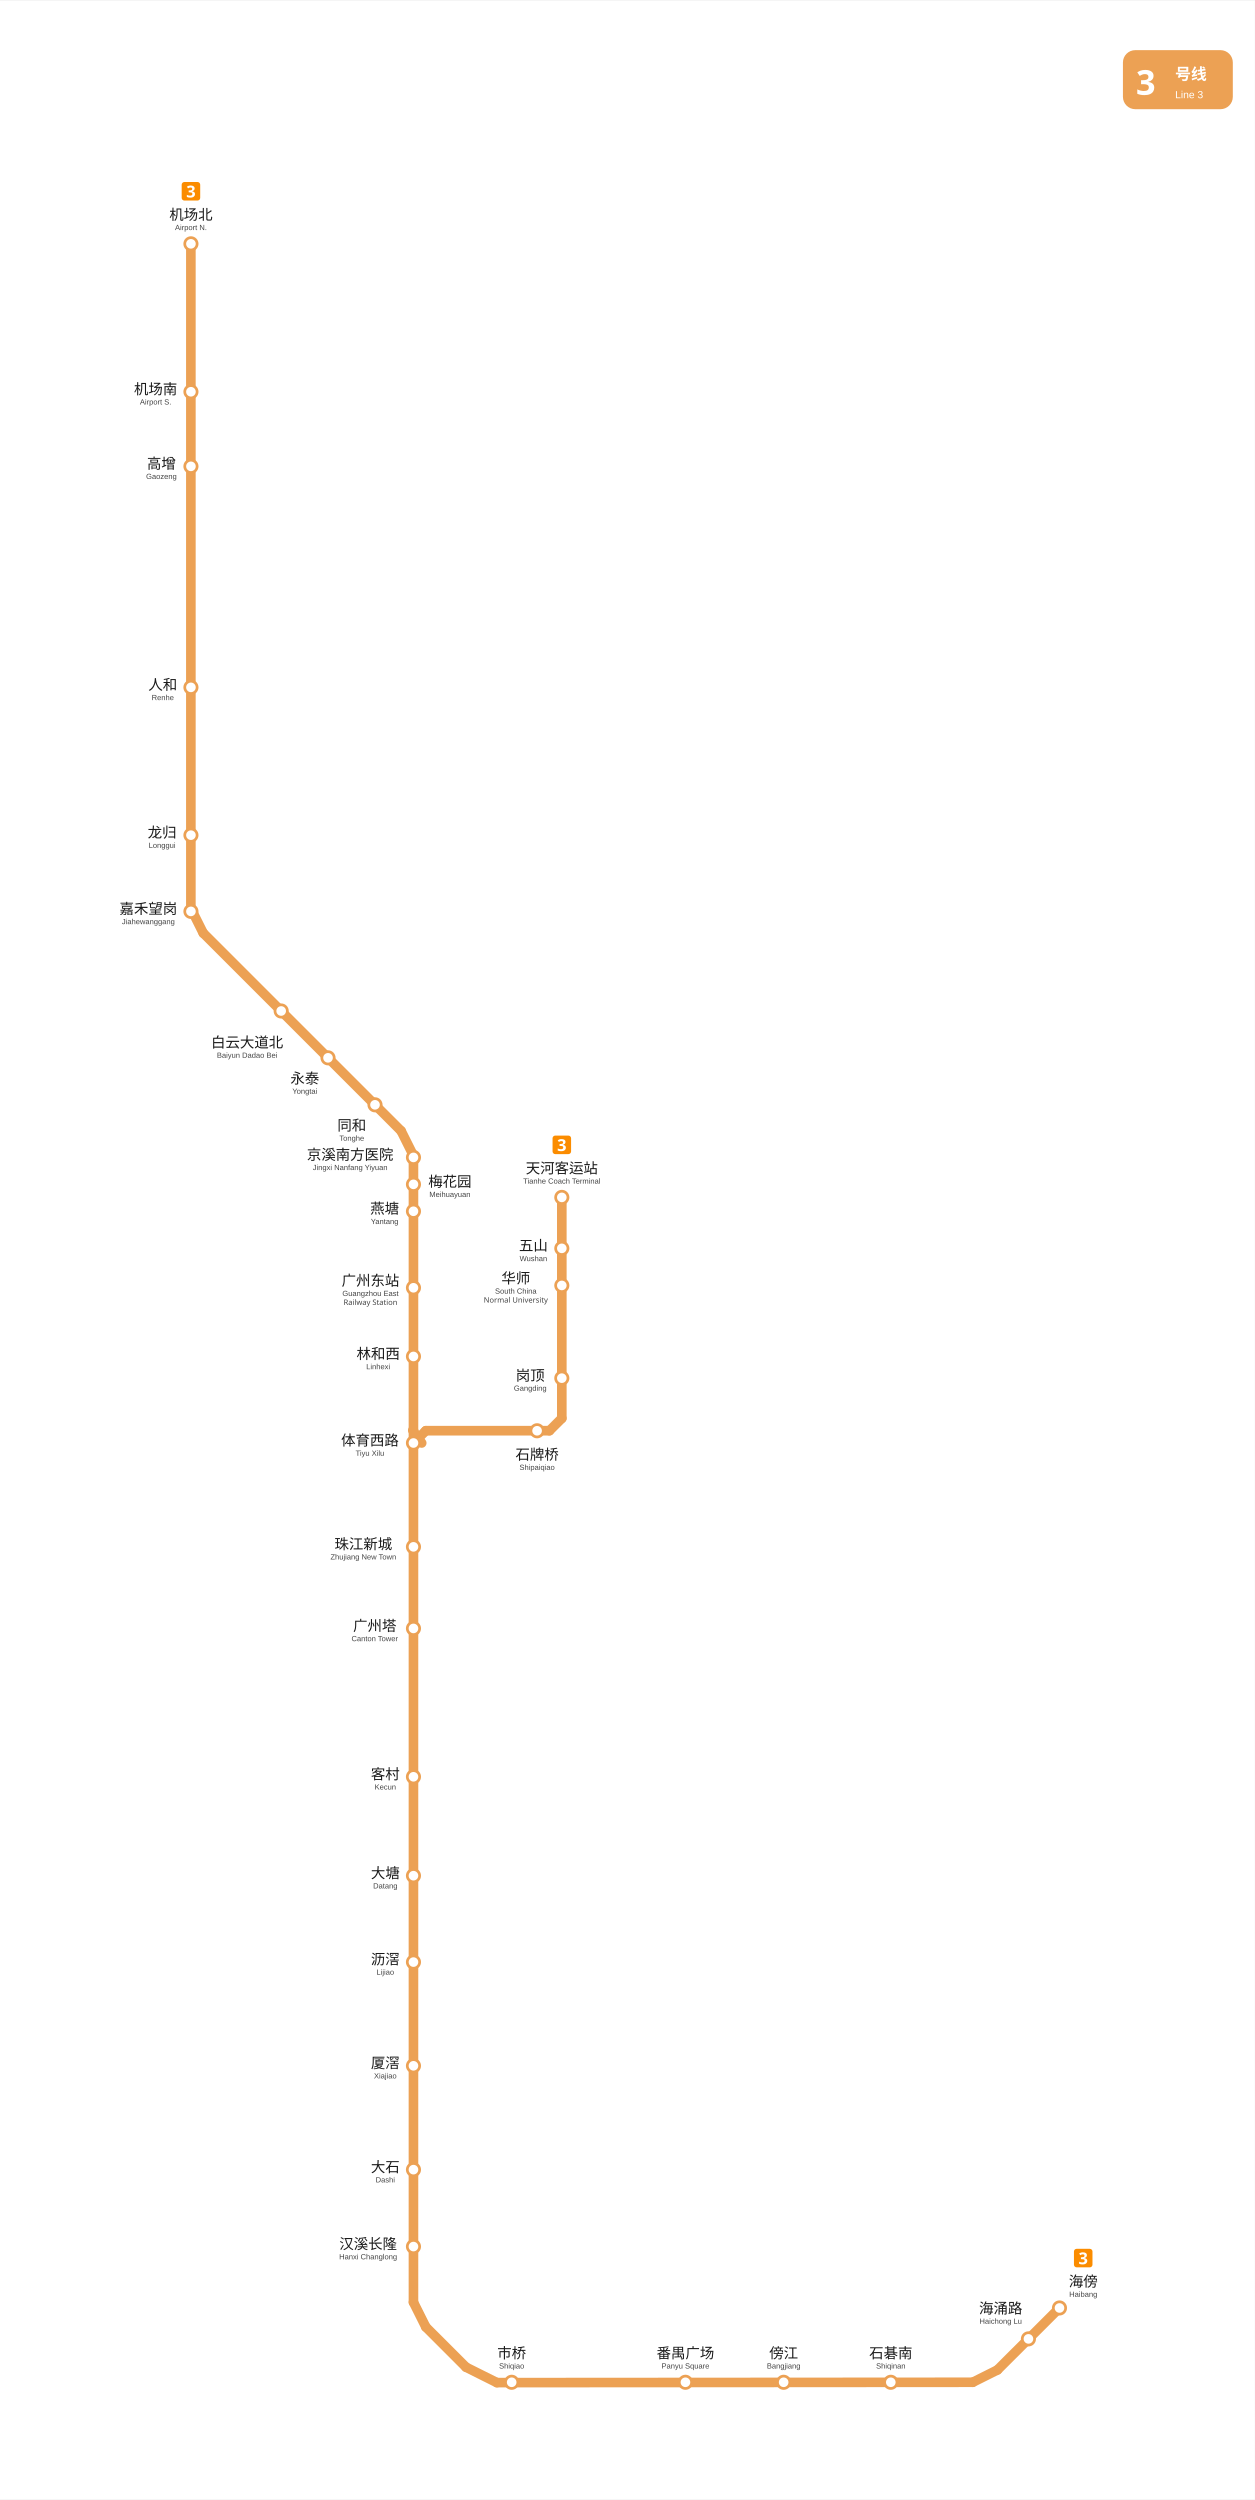
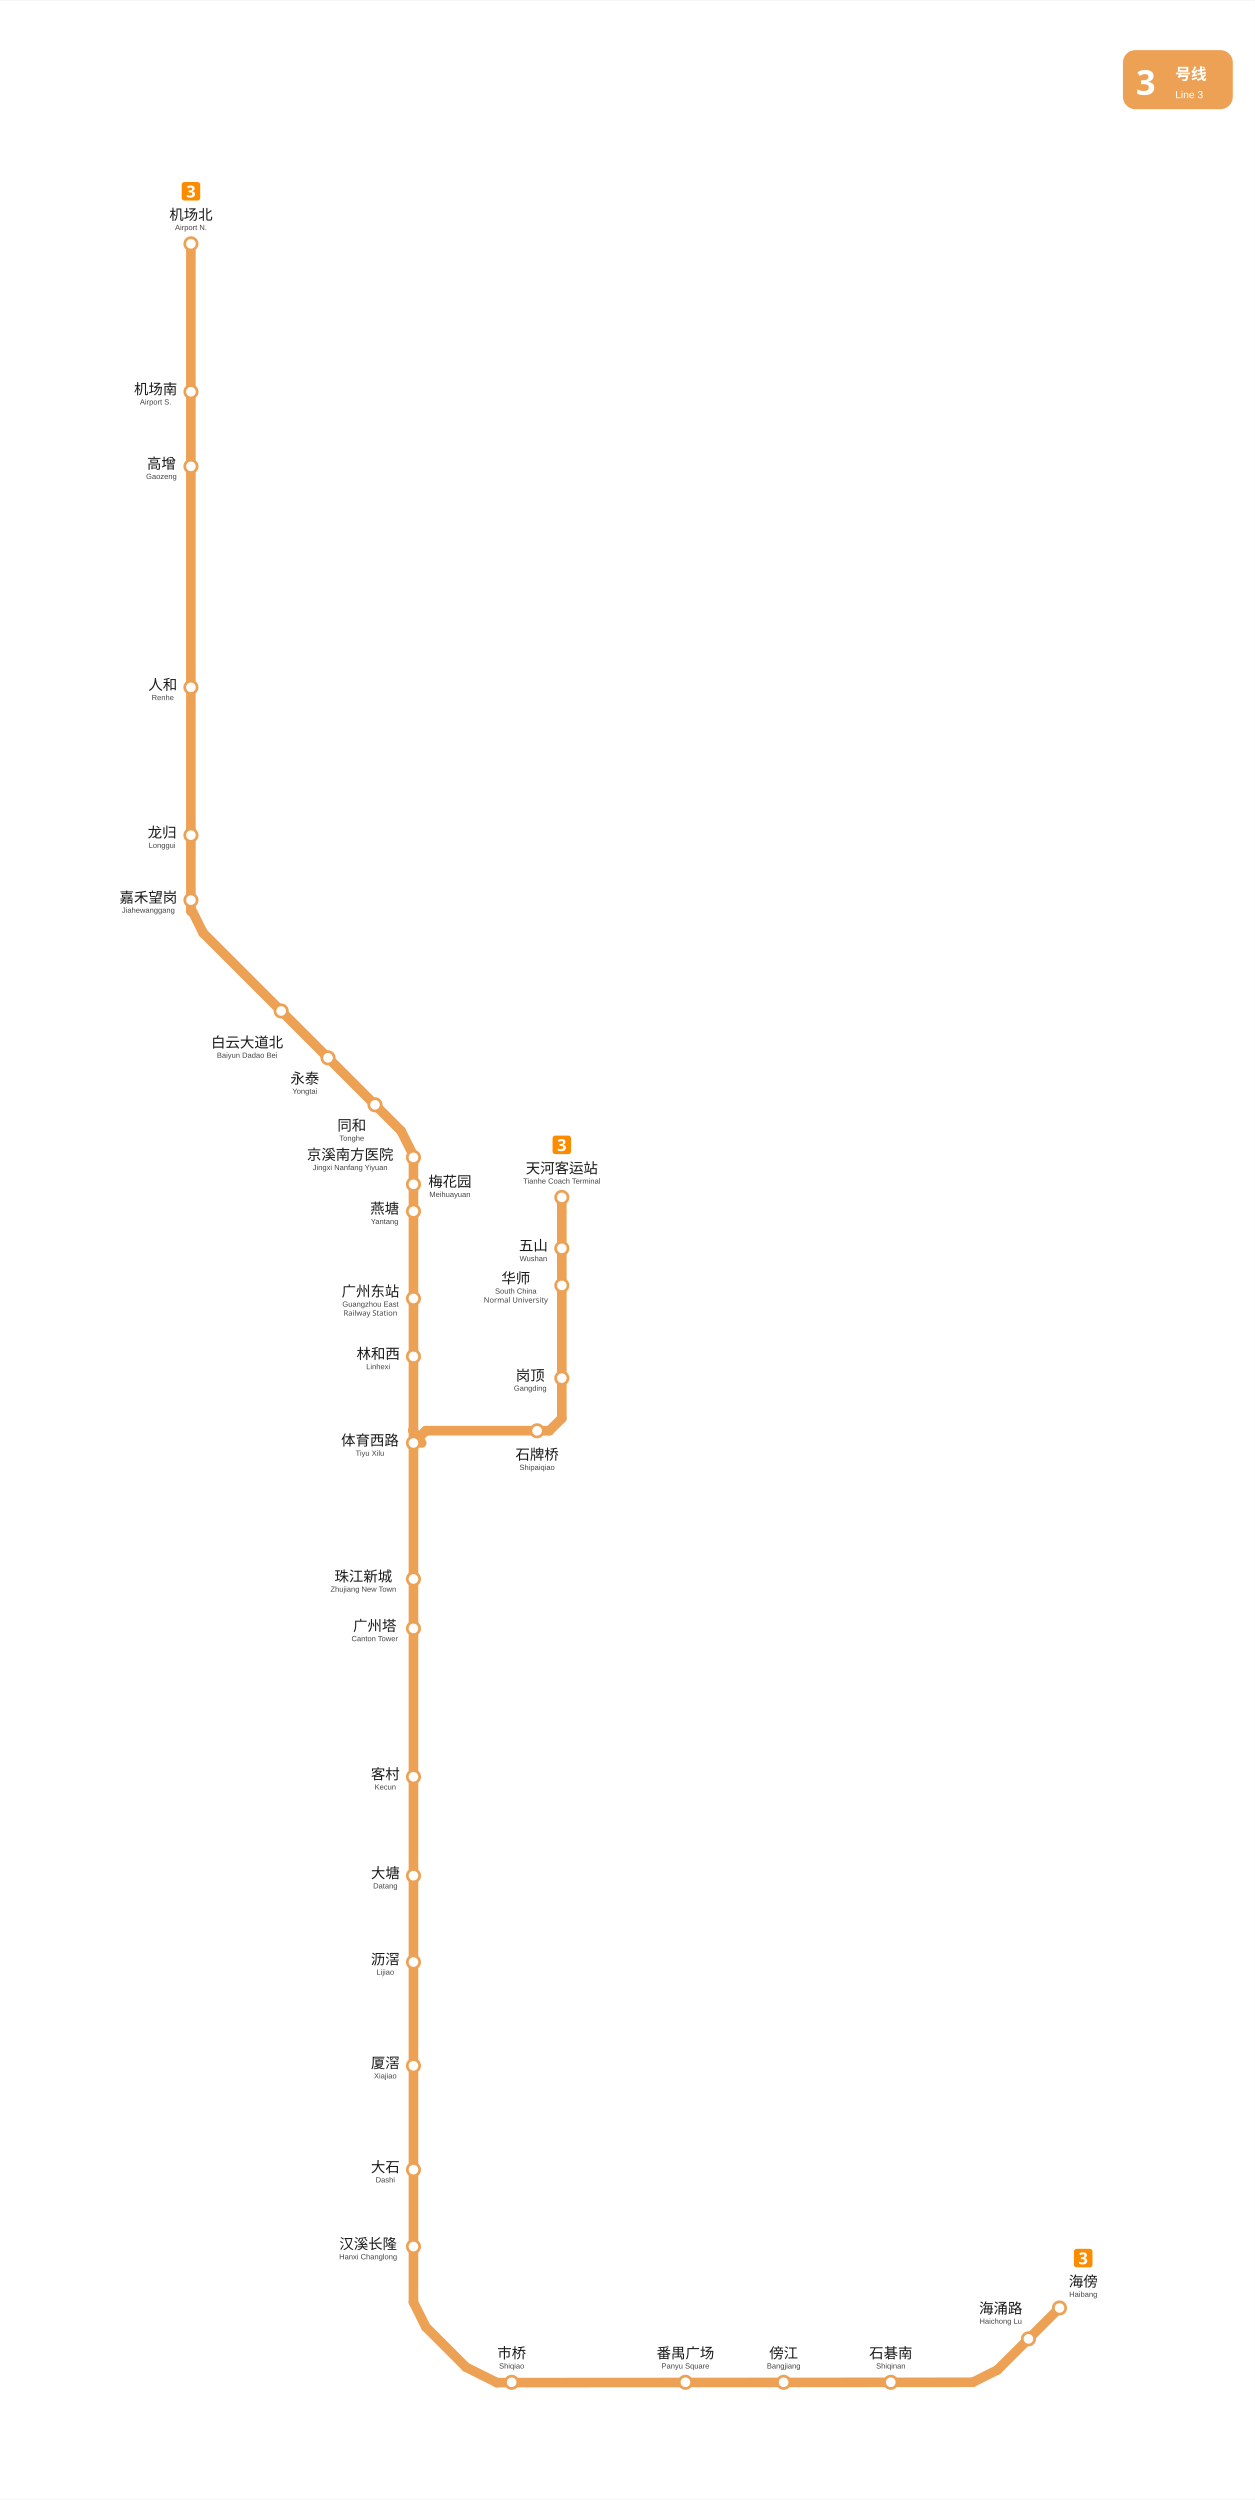
<svg xmlns="http://www.w3.org/2000/svg" viewBox="1359.5 -84.8 913.5 1819.0" data-pins="五山,京溪南方医院,人和,体育西路,傍江,华师,厦滘,同和,嘉禾望岗,大塘,大石,天河客运站,客村,岗顶,市桥,广州东站,广州塔,机场北,机场南,林和西,梅花园,永泰,汉溪长隆,沥滘,海傍,海涌路,燕塘,珠江新城,番禺广场,白云大道北,石牌桥,石碁南,高增,龙归" width="913" height="1819" data-multi="1" data-chains="海傍,海涌路,石碁南,傍江,番禺广场,市桥,汉溪长隆,大石,厦滘,沥滘,大塘,客村,广州塔,珠江新城,体育西路,林和西,广州东站,燕塘,梅花园,京溪南方医院,同和,永泰,白云大道北,嘉禾望岗,龙归,人和,高增,机场南,机场北|体育西路,石牌桥,岗顶,华师,五山,天河客运站">
  <rect x="1359.5" y="-84.8" width="913.495" height="1819.05" fill="#ffffff" />
  <g id="走廊">
    <line x1="1498.45" y1="92.25" x2="1498.45" y2="578.25" style="fill:none;stroke:#ECA154;stroke-width:7;stroke-linecap:round" />
    <line x1="1507.50" y1="594.00" x2="1651.50" y2="738.00" style="fill:none;stroke:#ECA154;stroke-width:7;stroke-linecap:round" />
    <line x1="1498.45" y1="576.00" x2="1507.50" y2="594.09" style="fill:none;stroke:#ECA154;stroke-width:7;stroke-linecap:round" />
    <line x1="1660.50" y1="756.00" x2="1651.50" y2="738.00" style="fill:none;stroke:#ECA154;stroke-width:7;stroke-linecap:round" />
    <line x1="1721.25" y1="1649.25" x2="1698.75" y2="1638.00" style="fill:none;stroke:#ECA154;stroke-width:7;stroke-linecap:round" />
    <line x1="1660.50" y1="1590.75" x2="1669.50" y2="1608.75" style="fill:none;stroke:#ECA154;stroke-width:7;stroke-linecap:round" />
    <line x1="1669.50" y1="1608.75" x2="1698.75" y2="1638.00" style="fill:none;stroke:#ECA154;stroke-width:7;stroke-linecap:round" />
    <line x1="2067.65" y1="1649.00" x2="1721.25" y2="1649.25" style="fill:none;stroke:#ECA154;stroke-width:7;stroke-linecap:round" />
    <line x1="2067.65" y1="1649.00" x2="2085.65" y2="1640.00" style="fill:none;stroke:#ECA154;stroke-width:7;stroke-linecap:round" />
    <line x1="2085.65" y1="1640.00" x2="2130.75" y2="1594.95" style="fill:none;stroke:#ECA154;stroke-width:7;stroke-linecap:round" />
    <line x1="1660.50" y1="965.20" x2="1660.50" y2="964.70" style="fill:none;stroke:#ECA154;stroke-width:7;stroke-linecap:round" />
    <line x1="1660.00" y1="956.00" x2="1666.50" y2="965.20" style="fill:none;stroke:#ECA154;stroke-width:7;stroke-linecap:round" />
    <line x1="1660.50" y1="756.00" x2="1660.50" y2="956.00" style="fill:none;stroke:#ECA154;stroke-width:7;stroke-linecap:round" />
    <line x1="1660.50" y1="956.00" x2="1660.50" y2="1590.75" style="fill:none;stroke:#ECA154;stroke-width:7;stroke-linecap:round" />
    <line x1="1768.50" y1="786.40" x2="1768.50" y2="947.25" style="fill:none;stroke:#ECA154;stroke-width:7;stroke-linecap:round" />
    <line x1="1669.50" y1="956.25" x2="1660.50" y2="965.25" style="fill:none;stroke:#ECA154;stroke-width:7;stroke-linecap:round" />
    <line x1="1759.50" y1="956.25" x2="1669.50" y2="956.25" style="fill:none;stroke:#ECA154;stroke-width:7;stroke-linecap:round" />
    <line x1="1759.50" y1="956.25" x2="1768.50" y2="947.25" style="fill:none;stroke:#ECA154;stroke-width:7;stroke-linecap:round" />
  </g>
  <g id="站圆">
    <circle cx="2130.8" cy="1594.9" r="4.5" data-nm="海傍" style="fill:#FFFFFF;stroke:#ECA154;stroke-width:2" />
    <circle cx="2108.2" cy="1617.4" r="4.5" data-nm="海涌路" style="fill:#FFFFFF;stroke:#ECA154;stroke-width:2" />
    <circle cx="2008.0" cy="1649.0" r="4.5" data-nm="石碁南" style="fill:#FFFFFF;stroke:#ECA154;stroke-width:2" />
    <circle cx="1930.0" cy="1649.0" r="4.5" data-nm="傍江" style="fill:#FFFFFF;stroke:#ECA154;stroke-width:2" />
    <circle cx="1858.5" cy="1649.0" r="4.5" data-nm="番禺广场" style="fill:#FFFFFF;stroke:#ECA154;stroke-width:2" />
    <circle cx="1732.0" cy="1649.0" r="4.5" data-nm="市桥" style="fill:#FFFFFF;stroke:#ECA154;stroke-width:2" />
    <circle cx="1660.5" cy="1550.2" r="4.5" data-nm="汉溪长隆" style="fill:#FFFFFF;stroke:#ECA154;stroke-width:2" />
    <circle cx="1660.5" cy="1494.2" r="4.5" data-nm="大石" style="fill:#FFFFFF;stroke:#ECA154;stroke-width:2" />
    <circle cx="1660.5" cy="1418.6" r="4.5" data-nm="厦滘" style="fill:#FFFFFF;stroke:#ECA154;stroke-width:2" />
    <circle cx="1660.5" cy="1343.1" r="4.5" data-nm="沥滘" style="fill:#FFFFFF;stroke:#ECA154;stroke-width:2" />
    <circle cx="1660.5" cy="1280.2" r="4.5" data-nm="大塘" style="fill:#FFFFFF;stroke:#ECA154;stroke-width:2" />
    <circle cx="1660.5" cy="1208.2" r="4.5" data-nm="客村" style="fill:#FFFFFF;stroke:#ECA154;stroke-width:2" />
    <circle cx="1660.5" cy="1100.2" r="4.5" data-nm="广州塔" style="fill:#FFFFFF;stroke:#ECA154;stroke-width:2" />
-     <circle cx="1660.5" cy="1040.8" r="4.5" data-nm="珠江新城" style="fill:#FFFFFF;stroke:#ECA154;stroke-width:2" />
+     <circle cx="1660.5" cy="1064.2" r="4.5" data-nm="珠江新城" style="fill:#FFFFFF;stroke:#ECA154;stroke-width:2" />
    <circle cx="1660.5" cy="965.2" r="4.5" data-nm="体育西路" style="fill:#FFFFFF;stroke:#ECA154;stroke-width:2" />
    <circle cx="1750.5" cy="956.3" r="4.5" data-nm="石牌桥" style="fill:#FFFFFF;stroke:#ECA154;stroke-width:2" />
    <circle cx="1768.5" cy="918.0" r="4.5" data-nm="岗顶" style="fill:#FFFFFF;stroke:#ECA154;stroke-width:2" />
    <circle cx="1768.5" cy="850.5" r="4.5" data-nm="华师" style="fill:#FFFFFF;stroke:#ECA154;stroke-width:2" />
    <circle cx="1768.5" cy="823.5" r="4.5" data-nm="五山" style="fill:#FFFFFF;stroke:#ECA154;stroke-width:2" />
    <circle cx="1768.5" cy="786.4" r="4.5" data-nm="天河客运站" style="fill:#FFFFFF;stroke:#ECA154;stroke-width:2" />
    <circle cx="1660.5" cy="902.2" r="4.5" data-nm="林和西" style="fill:#FFFFFF;stroke:#ECA154;stroke-width:2" />
-     <circle cx="1660.5" cy="852.2" r="4.5" data-nm="广州东站" style="fill:#FFFFFF;stroke:#ECA154;stroke-width:2" />
+     <circle cx="1660.5" cy="860.0" r="4.5" data-nm="广州东站" style="fill:#FFFFFF;stroke:#ECA154;stroke-width:2" />
    <circle cx="1660.5" cy="796.5" r="4.5" data-nm="燕塘" style="fill:#FFFFFF;stroke:#ECA154;stroke-width:2" />
    <circle cx="1660.5" cy="776.9" r="4.5" data-nm="梅花园" style="fill:#FFFFFF;stroke:#ECA154;stroke-width:2" />
    <circle cx="1660.5" cy="757.3" r="4.5" data-nm="京溪南方医院" style="fill:#FFFFFF;stroke:#ECA154;stroke-width:2" />
    <circle cx="1632.5" cy="719.0" r="4.5" data-nm="同和" style="fill:#FFFFFF;stroke:#ECA154;stroke-width:2" />
    <circle cx="1598.3" cy="684.8" r="4.5" data-nm="永泰" style="fill:#FFFFFF;stroke:#ECA154;stroke-width:2" />
    <circle cx="1564.2" cy="650.7" r="4.5" data-nm="白云大道北" style="fill:#FFFFFF;stroke:#ECA154;stroke-width:2" />
-     <circle cx="1498.5" cy="578.2" r="4.5" data-nm="嘉禾望岗" style="fill:#FFFFFF;stroke:#ECA154;stroke-width:2" />
+     <circle cx="1498.5" cy="570.0" r="4.5" data-nm="嘉禾望岗" style="fill:#FFFFFF;stroke:#ECA154;stroke-width:2" />
    <circle cx="1498.5" cy="522.7" r="4.5" data-nm="龙归" style="fill:#FFFFFF;stroke:#ECA154;stroke-width:2" />
    <circle cx="1498.5" cy="415.1" r="4.5" data-nm="人和" style="fill:#FFFFFF;stroke:#ECA154;stroke-width:2" />
    <circle cx="1498.5" cy="254.2" r="4.5" data-nm="高增" style="fill:#FFFFFF;stroke:#ECA154;stroke-width:2" />
    <circle cx="1498.5" cy="199.9" r="4.5" data-nm="机场南" style="fill:#FFFFFF;stroke:#ECA154;stroke-width:2" />
    <circle cx="1498.5" cy="92.2" r="4.5" data-nm="机场北" style="fill:#FFFFFF;stroke:#ECA154;stroke-width:2" />
  </g>
  <g id="线路徽标">
    <g data-badge="header" transform="translate(2176.99 -48.8)" data-ink="#FFFFFF" data-box="2177.0,-48.8,2257.0,-5.8" data-chip="2177.0,-48.8,2257.0,-5.8">
      <rect x="0" y="0" width="80.0" height="43.0" rx="9.0" fill="#ECA154" />
      <text x="9.5" y="32.5" font-family="'Microsoft YaHei', sans-serif" font-size="25" font-weight="bold" fill="#FFFFFF">3</text>
      <text x="38.0" y="21.5" font-family="'Microsoft YaHei', sans-serif" font-size="11.5" font-weight="600" fill="#FFFFFF">号线</text>
      <text x="38.0" y="35.0" font-family="Arial, sans-serif" font-size="7.5" fill="#FFFFFF">Line 3</text>
    </g>
    <g data-badge="chip" transform="translate(2141.33 1551.84)" data-box="2141.3,1551.8,2154.8,1565.3">
      <path d="M11.54 13.49h-9.59c-1.07 0 -1.95 -0.88 -1.95 -1.95v-9.59c0 -1.07 0.88 -1.95 1.95 -1.95h9.59c1.07 0 1.95 0.88 1.95 1.95v9.59C13.49 12.61 12.61 13.49 11.54 13.49z" fill="#FB8C00" />
      <path d="M9.44 4.59c0 0.59 -0.18 1.06 -0.53 1.42c-0.36 0.35 -0.79 0.59 -1.31 0.72v0.04c0.68 0.09 1.2 0.3 1.56 0.64c0.36 0.34 0.54 0.78 0.54 1.34c0 0.5 -0.12 0.94 -0.37 1.34c-0.24 0.4 -0.62 0.71 -1.13 0.94c-0.51 0.23 -1.16 0.34 -1.96 0.34c-0.93 0 -1.75 -0.16 -2.47 -0.47v-1.54c0.37 0.18 0.75 0.32 1.15 0.42s0.78 0.14 1.13 0.14c0.65 0 1.1 -0.11 1.36 -0.34c0.26 -0.22 0.39 -0.54 0.39 -0.95c0 -0.23 -0.06 -0.43 -0.18 -0.6s-0.33 -0.29 -0.63 -0.38c-0.3 -0.08 -0.72 -0.13 -1.25 -0.13h-0.65v-1.39h0.66c0.53 0 0.93 -0.05 1.21 -0.15c0.28 -0.1 0.46 -0.24 0.56 -0.41s0.15 -0.37 0.15 -0.59c0 -0.3 -0.09 -0.54 -0.28 -0.71c-0.19 -0.17 -0.5 -0.26 -0.94 -0.26c-0.41 0 -0.76 0.07 -1.07 0.22c-0.3 0.14 -0.56 0.28 -0.76 0.41l-0.84 -1.25c0.34 -0.24 0.73 -0.44 1.18 -0.6s0.99 -0.24 1.61 -0.24c0.88 0 1.58 0.18 2.09 0.53C9.18 3.44 9.44 3.94 9.44 4.59z" fill="#FFFFFF" />
    </g>
    <g data-badge="chip" transform="translate(1491.76 47.21)" data-box="1491.8,47.2,1505.2,60.7">
      <path d="M11.54 13.49h-9.59c-1.07 0 -1.95 -0.88 -1.95 -1.95v-9.59c0 -1.07 0.88 -1.95 1.95 -1.95h9.59c1.07 0 1.95 0.88 1.95 1.95v9.59C13.49 12.61 12.61 13.49 11.54 13.49z" fill="#FB8C00" />
      <path d="M9.44 4.59c0 0.59 -0.18 1.06 -0.53 1.42c-0.36 0.35 -0.79 0.59 -1.31 0.72v0.04c0.68 0.09 1.2 0.3 1.56 0.64c0.36 0.34 0.54 0.78 0.54 1.34c0 0.5 -0.12 0.94 -0.37 1.34c-0.24 0.4 -0.62 0.71 -1.13 0.94c-0.51 0.23 -1.16 0.34 -1.96 0.34c-0.93 0 -1.75 -0.16 -2.47 -0.47v-1.54c0.37 0.18 0.75 0.32 1.15 0.42s0.78 0.14 1.13 0.14c0.65 0 1.1 -0.11 1.36 -0.34c0.26 -0.22 0.39 -0.54 0.39 -0.95c0 -0.23 -0.06 -0.43 -0.18 -0.6s-0.33 -0.29 -0.63 -0.38c-0.3 -0.08 -0.72 -0.13 -1.25 -0.13h-0.65v-1.39h0.66c0.53 0 0.93 -0.05 1.21 -0.15c0.28 -0.1 0.46 -0.24 0.56 -0.41s0.15 -0.37 0.15 -0.59c0 -0.3 -0.09 -0.54 -0.28 -0.71c-0.19 -0.17 -0.5 -0.26 -0.94 -0.26c-0.41 0 -0.76 0.07 -1.07 0.22c-0.3 0.14 -0.56 0.28 -0.76 0.41l-0.84 -1.25c0.34 -0.24 0.73 -0.44 1.18 -0.6s0.99 -0.24 1.61 -0.24c0.88 0 1.58 0.18 2.09 0.53C9.18 3.44 9.44 3.94 9.44 4.59z" fill="#FFFFFF" />
    </g>
    <g data-badge="chip" transform="translate(1761.76 741.41)" data-box="1761.8,741.4,1775.2,754.9">
      <path d="M11.54 13.49h-9.59c-1.07 0 -1.95 -0.88 -1.95 -1.95v-9.59c0 -1.07 0.88 -1.95 1.95 -1.95h9.59c1.07 0 1.95 0.88 1.95 1.95v9.59C13.49 12.61 12.61 13.49 11.54 13.49z" fill="#FB8C00" />
      <path d="M9.44 4.59c0 0.59 -0.18 1.06 -0.53 1.42c-0.36 0.35 -0.79 0.59 -1.31 0.72v0.04c0.68 0.09 1.2 0.3 1.56 0.64c0.36 0.34 0.54 0.78 0.54 1.34c0 0.5 -0.12 0.94 -0.37 1.34c-0.24 0.4 -0.62 0.71 -1.13 0.94c-0.51 0.23 -1.16 0.34 -1.96 0.34c-0.93 0 -1.75 -0.16 -2.47 -0.47v-1.54c0.37 0.18 0.75 0.32 1.15 0.42s0.78 0.14 1.13 0.14c0.65 0 1.1 -0.11 1.36 -0.34c0.26 -0.22 0.39 -0.54 0.39 -0.95c0 -0.23 -0.06 -0.43 -0.18 -0.6s-0.33 -0.29 -0.63 -0.38c-0.3 -0.08 -0.72 -0.13 -1.25 -0.13h-0.65v-1.39h0.66c0.53 0 0.93 -0.05 1.21 -0.15c0.28 -0.1 0.46 -0.24 0.56 -0.41s0.15 -0.37 0.15 -0.59c0 -0.3 -0.09 -0.54 -0.28 -0.71c-0.19 -0.17 -0.5 -0.26 -0.94 -0.26c-0.41 0 -0.76 0.07 -1.07 0.22c-0.3 0.14 -0.56 0.28 -0.76 0.41l-0.84 -1.25c0.34 -0.24 0.73 -0.44 1.18 -0.6s0.99 -0.24 1.61 -0.24c0.88 0 1.58 0.18 2.09 0.53C9.18 3.44 9.44 3.94 9.44 4.59z" fill="#FFFFFF" />
    </g>
  </g>
  <g id="站名标注" font-family="'Microsoft YaHei', 'PingFang SC', sans-serif">
    <text x="2148.1" y="1579.3" text-anchor="middle" font-size="10.5" font-weight="500" fill="#1a1a1a">海傍</text>
    <text x="2148.1" y="1586.8" text-anchor="middle" font-size="5.5" font-family="Arial, sans-serif" fill="#444444">Haibang</text>
    <text x="2088.0" y="1598.9" text-anchor="middle" font-size="10.5" font-weight="500" fill="#1a1a1a">海涌路</text>
    <text x="2088.0" y="1606.4" text-anchor="middle" font-size="5.5" font-family="Arial, sans-serif" fill="#444444">Haichong Lu</text>
    <text x="2008.0" y="1631.5" text-anchor="middle" font-size="10.5" font-weight="500" fill="#1a1a1a">石碁南</text>
    <text x="2008.0" y="1639.0" text-anchor="middle" font-size="5.5" font-family="Arial, sans-serif" fill="#444444">Shiqinan</text>
    <text x="1930.0" y="1631.5" text-anchor="middle" font-size="10.5" font-weight="500" fill="#1a1a1a">傍江</text>
    <text x="1930.0" y="1639.0" text-anchor="middle" font-size="5.5" font-family="Arial, sans-serif" fill="#444444">Bangjiang</text>
    <text x="1858.5" y="1631.5" text-anchor="middle" font-size="10.5" font-weight="500" fill="#1a1a1a">番禺广场</text>
    <text x="1858.5" y="1639.0" text-anchor="middle" font-size="5.5" font-family="Arial, sans-serif" fill="#444444">Panyu Square</text>
    <text x="1732.0" y="1631.5" text-anchor="middle" font-size="10.5" font-weight="500" fill="#1a1a1a">市桥</text>
    <text x="1732.0" y="1639.0" text-anchor="middle" font-size="5.5" font-family="Arial, sans-serif" fill="#444444">Shiqiao</text>
    <text x="1627.5" y="1552.0" text-anchor="middle" font-size="10.5" font-weight="500" fill="#1a1a1a">汉溪长隆</text>
    <text x="1627.5" y="1559.5" text-anchor="middle" font-size="5.5" font-family="Arial, sans-serif" fill="#444444">Hanxi Changlong</text>
    <text x="1640.0" y="1496.0" text-anchor="middle" font-size="10.5" font-weight="500" fill="#1a1a1a">大石</text>
    <text x="1640.0" y="1503.5" text-anchor="middle" font-size="5.5" font-family="Arial, sans-serif" fill="#444444">Dashi</text>
    <text x="1640.0" y="1420.3" text-anchor="middle" font-size="10.5" font-weight="500" fill="#1a1a1a">厦滘</text>
    <text x="1640.0" y="1427.8" text-anchor="middle" font-size="5.5" font-family="Arial, sans-serif" fill="#444444">Xiajiao</text>
    <text x="1640.0" y="1344.8" text-anchor="middle" font-size="10.5" font-weight="500" fill="#1a1a1a">沥滘</text>
    <text x="1640.0" y="1352.3" text-anchor="middle" font-size="5.5" font-family="Arial, sans-serif" fill="#444444">Lijiao</text>
    <text x="1640.0" y="1282.0" text-anchor="middle" font-size="10.5" font-weight="500" fill="#1a1a1a">大塘</text>
    <text x="1640.0" y="1289.5" text-anchor="middle" font-size="5.5" font-family="Arial, sans-serif" fill="#444444">Datang</text>
    <text x="1640.0" y="1210.0" text-anchor="middle" font-size="10.5" font-weight="500" fill="#1a1a1a">客村</text>
    <text x="1640.0" y="1217.5" text-anchor="middle" font-size="5.5" font-family="Arial, sans-serif" fill="#444444">Kecun</text>
    <text x="1632.3" y="1102.0" text-anchor="middle" font-size="10.5" font-weight="500" fill="#1a1a1a">广州塔</text>
    <text x="1632.3" y="1109.5" text-anchor="middle" font-size="5.5" font-family="Arial, sans-serif" fill="#444444">Canton Tower</text>
-     <text x="1624.0" y="1042.5" text-anchor="middle" font-size="10.5" font-weight="500" fill="#1a1a1a">珠江新城</text>
-     <text x="1624.0" y="1050.0" text-anchor="middle" font-size="5.5" font-family="Arial, sans-serif" fill="#444444">Zhujiang New Town</text>
+     <text x="1624.0" y="1066.0" text-anchor="middle" font-size="10.5" font-weight="500" fill="#1a1a1a">珠江新城</text>
+     <text x="1624.0" y="1073.5" text-anchor="middle" font-size="5.5" font-family="Arial, sans-serif" fill="#444444">Zhujiang New Town</text>
    <text x="1745.5" y="919.8" text-anchor="middle" font-size="10.5" font-weight="500" fill="#1a1a1a">岗顶</text>
    <text x="1745.5" y="927.2" text-anchor="middle" font-size="5.5" font-family="Arial, sans-serif" fill="#444444">Gangding</text>
    <text x="1735.0" y="849.0" text-anchor="middle" font-size="10.5" font-weight="500" fill="#1a1a1a">华师</text>
    <text x="1735.0" y="856.5" text-anchor="middle" font-size="5.5" font-family="Arial, sans-serif" fill="#444444">South China</text>
    <text x="1735.0" y="863.0" text-anchor="middle" font-size="5.5" fill="#444444">Normal University</text>
    <text x="1747.8" y="825.2" text-anchor="middle" font-size="10.5" font-weight="500" fill="#1a1a1a">五山</text>
    <text x="1747.8" y="832.8" text-anchor="middle" font-size="5.5" font-family="Arial, sans-serif" fill="#444444">Wushan</text>
    <text x="1768.5" y="768.9" text-anchor="middle" font-size="10.5" font-weight="500" fill="#1a1a1a">天河客运站</text>
    <text x="1768.5" y="776.4" text-anchor="middle" font-size="5.5" font-family="Arial, sans-serif" fill="#444444">Tianhe Coach Terminal</text>
    <text x="1634.8" y="904.0" text-anchor="middle" font-size="10.5" font-weight="500" fill="#1a1a1a">林和西</text>
    <text x="1634.8" y="911.5" text-anchor="middle" font-size="5.5" font-family="Arial, sans-serif" fill="#444444">Linhexi</text>
-     <text x="1629.2" y="850.7" text-anchor="middle" font-size="10.5" font-weight="500" fill="#1a1a1a">广州东站</text>
-     <text x="1629.2" y="858.2" text-anchor="middle" font-size="5.5" font-family="Arial, sans-serif" fill="#444444">Guangzhou East</text>
-     <text x="1629.2" y="864.7" text-anchor="middle" font-size="5.5" fill="#444444">Railway Station</text>
+     <text x="1629.2" y="858.5" text-anchor="middle" font-size="10.5" font-weight="500" fill="#1a1a1a">广州东站</text>
+     <text x="1629.2" y="866.0" text-anchor="middle" font-size="5.5" font-family="Arial, sans-serif" fill="#444444">Guangzhou East</text>
+     <text x="1629.2" y="872.5" text-anchor="middle" font-size="5.5" fill="#444444">Railway Station</text>
    <text x="1639.5" y="798.2" text-anchor="middle" font-size="10.5" font-weight="500" fill="#1a1a1a">燕塘</text>
    <text x="1639.5" y="805.8" text-anchor="middle" font-size="5.5" font-family="Arial, sans-serif" fill="#444444">Yantang</text>
    <text x="1687.0" y="778.6" text-anchor="middle" font-size="10.5" font-weight="500" fill="#1a1a1a">梅花园</text>
    <text x="1687.0" y="786.1" text-anchor="middle" font-size="5.5" font-family="Arial, sans-serif" fill="#444444">Meihuayuan</text>
    <text x="1614.4" y="759.0" text-anchor="middle" font-size="10.5" font-weight="500" fill="#1a1a1a">京溪南方医院</text>
    <text x="1614.4" y="766.5" text-anchor="middle" font-size="5.5" font-family="Arial, sans-serif" fill="#444444">Jingxi Nanfang Yiyuan</text>
    <text x="1615.6" y="737.7" text-anchor="middle" font-size="10.5" font-weight="500" fill="#1a1a1a">同和</text>
    <text x="1615.6" y="745.2" text-anchor="middle" font-size="5.5" font-family="Arial, sans-serif" fill="#444444">Tonghe</text>
    <text x="1581.4" y="703.5" text-anchor="middle" font-size="10.5" font-weight="500" fill="#1a1a1a">永泰</text>
    <text x="1581.4" y="711.0" text-anchor="middle" font-size="5.5" font-family="Arial, sans-serif" fill="#444444">Yongtai</text>
    <text x="1539.4" y="677.3" text-anchor="middle" font-size="10.5" font-weight="500" fill="#1a1a1a">白云大道北</text>
    <text x="1539.4" y="684.8" text-anchor="middle" font-size="5.5" font-family="Arial, sans-serif" fill="#444444">Baiyun Dadao Bei</text>
-     <text x="1467.5" y="580.0" text-anchor="middle" font-size="10.5" font-weight="500" fill="#1a1a1a">嘉禾望岗</text>
-     <text x="1467.5" y="587.5" text-anchor="middle" font-size="5.5" font-family="Arial, sans-serif" fill="#444444">Jiahewanggang</text>
+     <text x="1467.5" y="571.8" text-anchor="middle" font-size="10.5" font-weight="500" fill="#1a1a1a">嘉禾望岗</text>
+     <text x="1467.5" y="579.2" text-anchor="middle" font-size="5.5" font-family="Arial, sans-serif" fill="#444444">Jiahewanggang</text>
    <text x="1477.5" y="524.5" text-anchor="middle" font-size="10.5" font-weight="500" fill="#1a1a1a">龙归</text>
    <text x="1477.5" y="532.0" text-anchor="middle" font-size="5.5" font-family="Arial, sans-serif" fill="#444444">Longgui</text>
    <text x="1478.0" y="416.9" text-anchor="middle" font-size="10.5" font-weight="500" fill="#1a1a1a">人和</text>
    <text x="1478.0" y="424.4" text-anchor="middle" font-size="5.5" font-family="Arial, sans-serif" fill="#444444">Renhe</text>
    <text x="1477.0" y="255.9" text-anchor="middle" font-size="10.5" font-weight="500" fill="#1a1a1a">高增</text>
    <text x="1477.0" y="263.4" text-anchor="middle" font-size="5.5" font-family="Arial, sans-serif" fill="#444444">Gaozeng</text>
    <text x="1472.8" y="201.7" text-anchor="middle" font-size="10.5" font-weight="500" fill="#1a1a1a">机场南</text>
    <text x="1472.8" y="209.2" text-anchor="middle" font-size="5.5" font-family="Arial, sans-serif" fill="#444444">Airport S.</text>
    <text x="1498.5" y="74.7" text-anchor="middle" font-size="10.5" font-weight="500" fill="#1a1a1a">机场北</text>
    <text x="1498.5" y="82.2" text-anchor="middle" font-size="5.5" font-family="Arial, sans-serif" fill="#444444">Airport N.</text>
    <text x="1628.8" y="967.0" text-anchor="middle" font-size="10.5" font-weight="500" fill="#1a1a1a">体育西路</text>
    <text x="1628.8" y="974.5" text-anchor="middle" font-size="5.5" font-family="Arial, sans-serif" fill="#444444">Tiyu Xilu</text>
    <text x="1750.5" y="977.3" text-anchor="middle" font-size="10.5" font-weight="500" fill="#1a1a1a">石牌桥</text>
    <text x="1750.5" y="984.8" text-anchor="middle" font-size="5.5" font-family="Arial, sans-serif" fill="#444444">Shipaiqiao</text>
  </g>
</svg>
